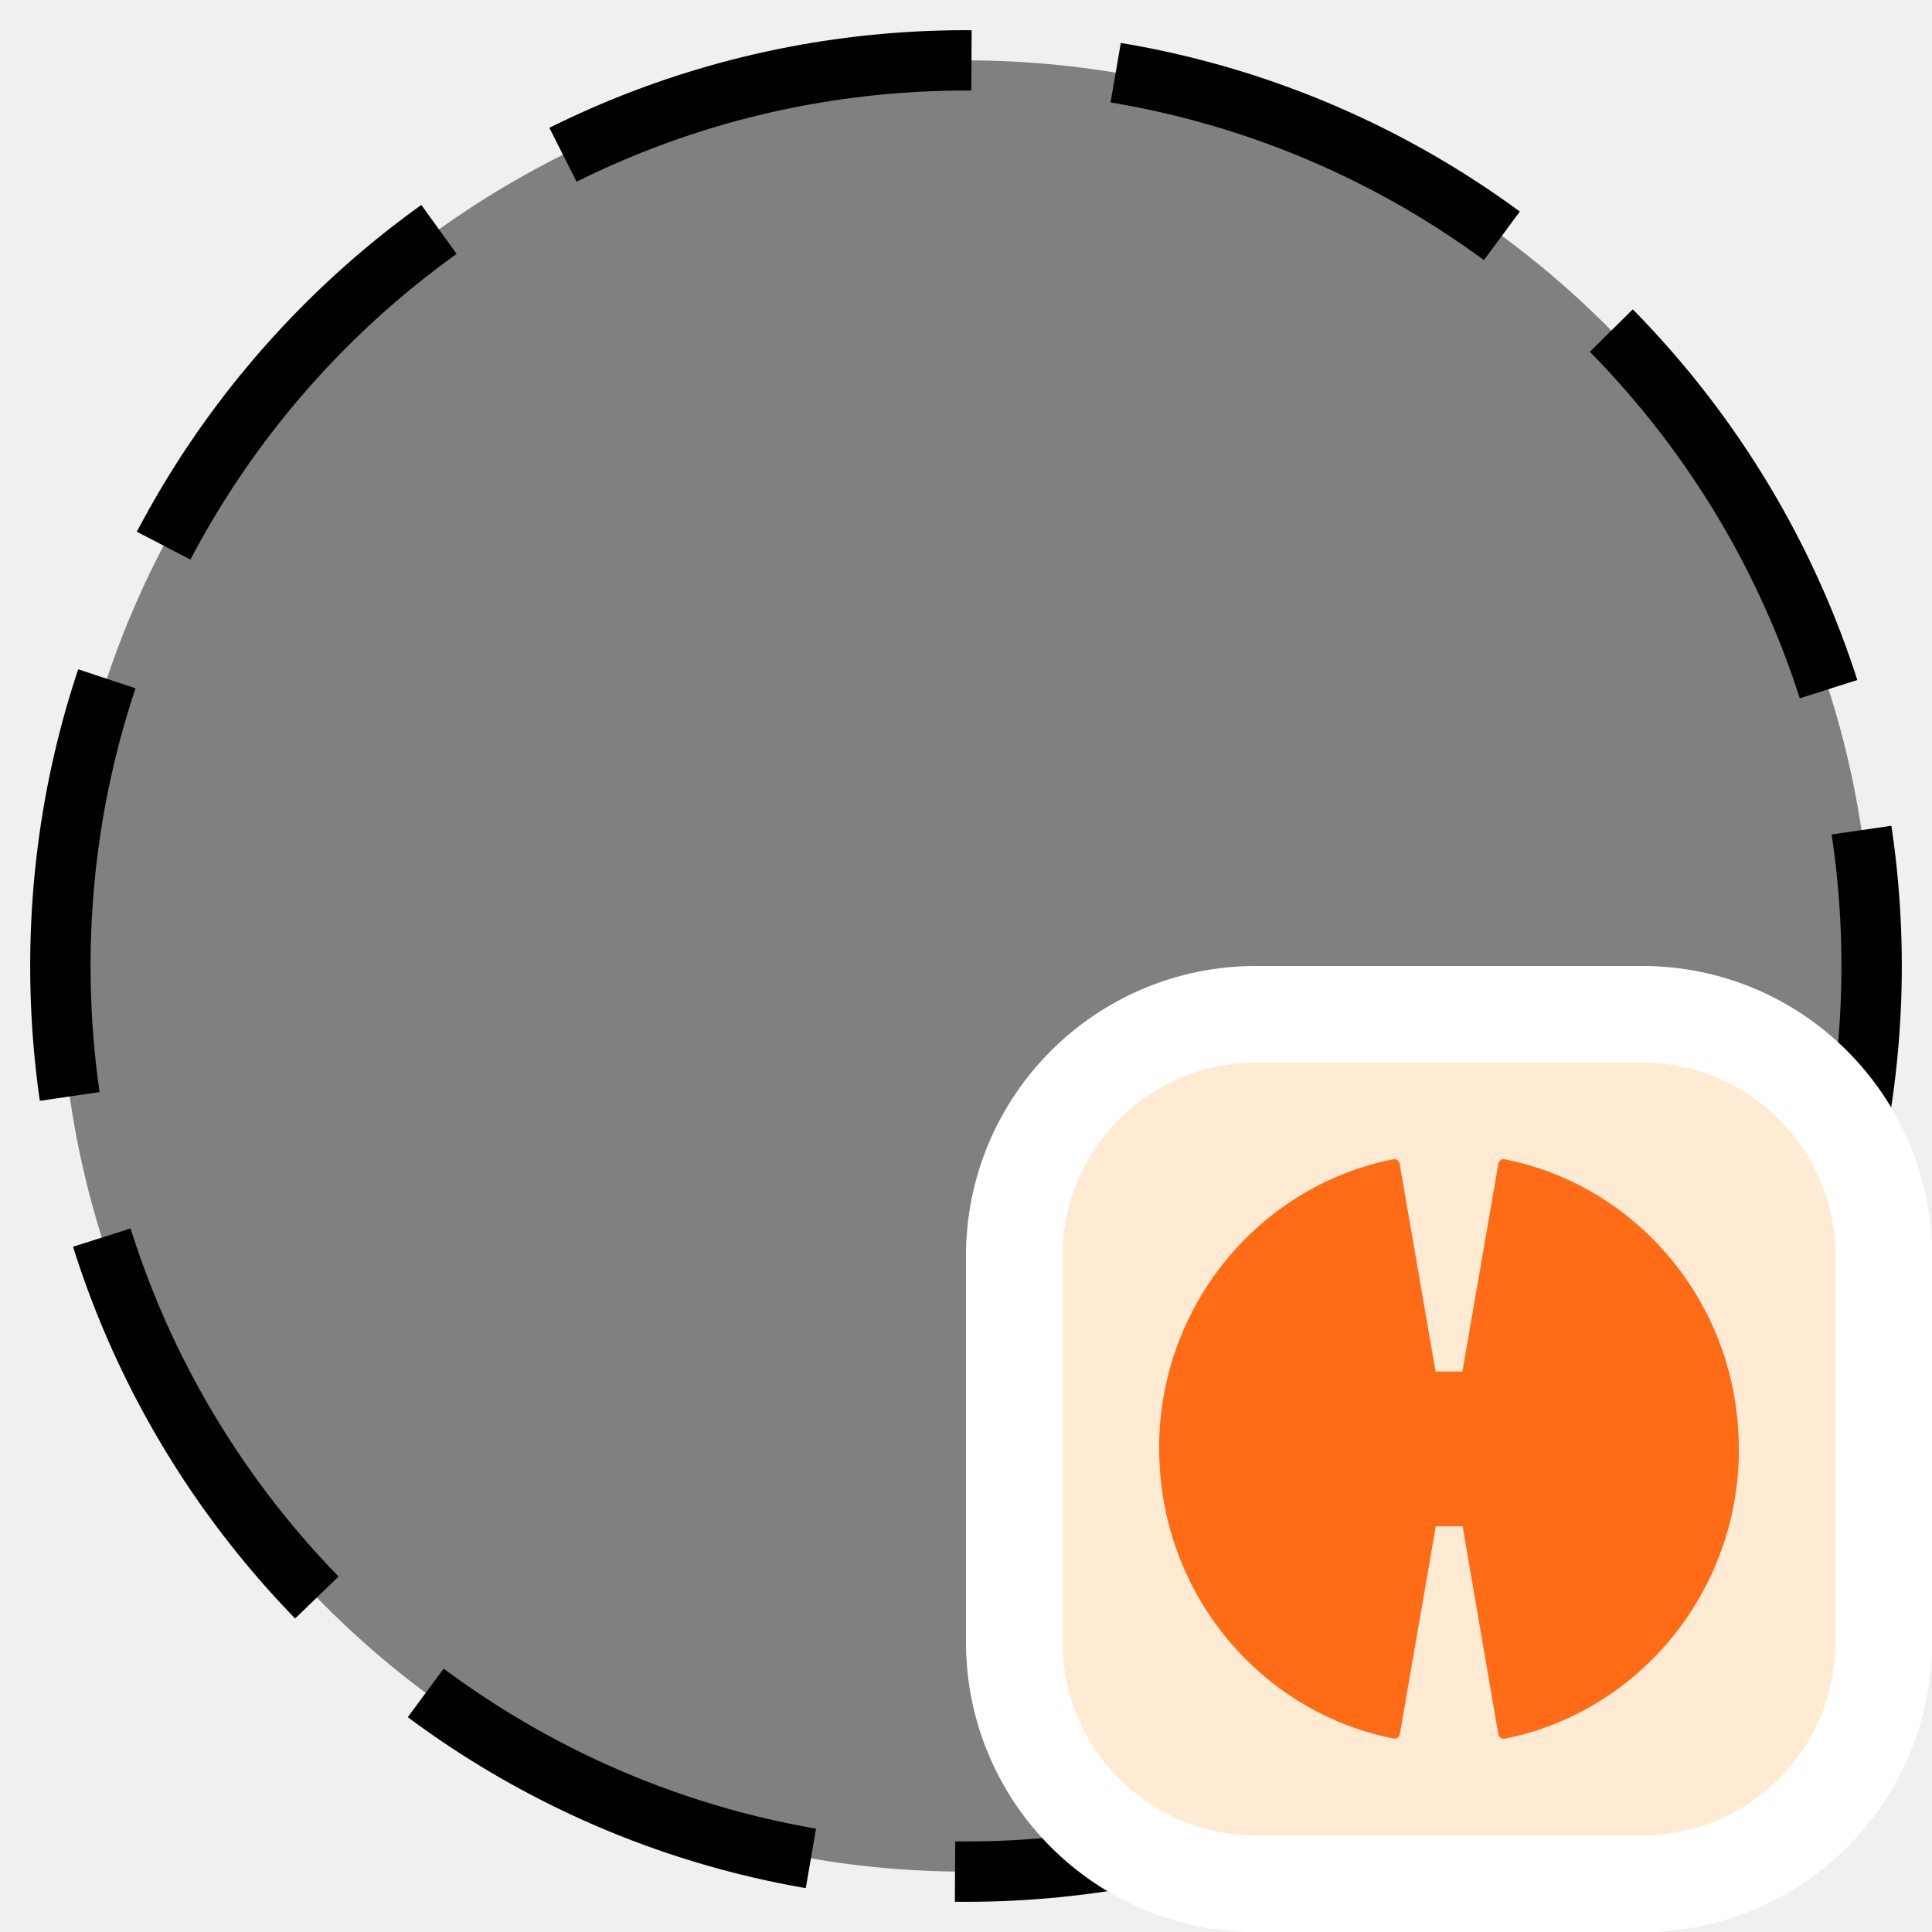
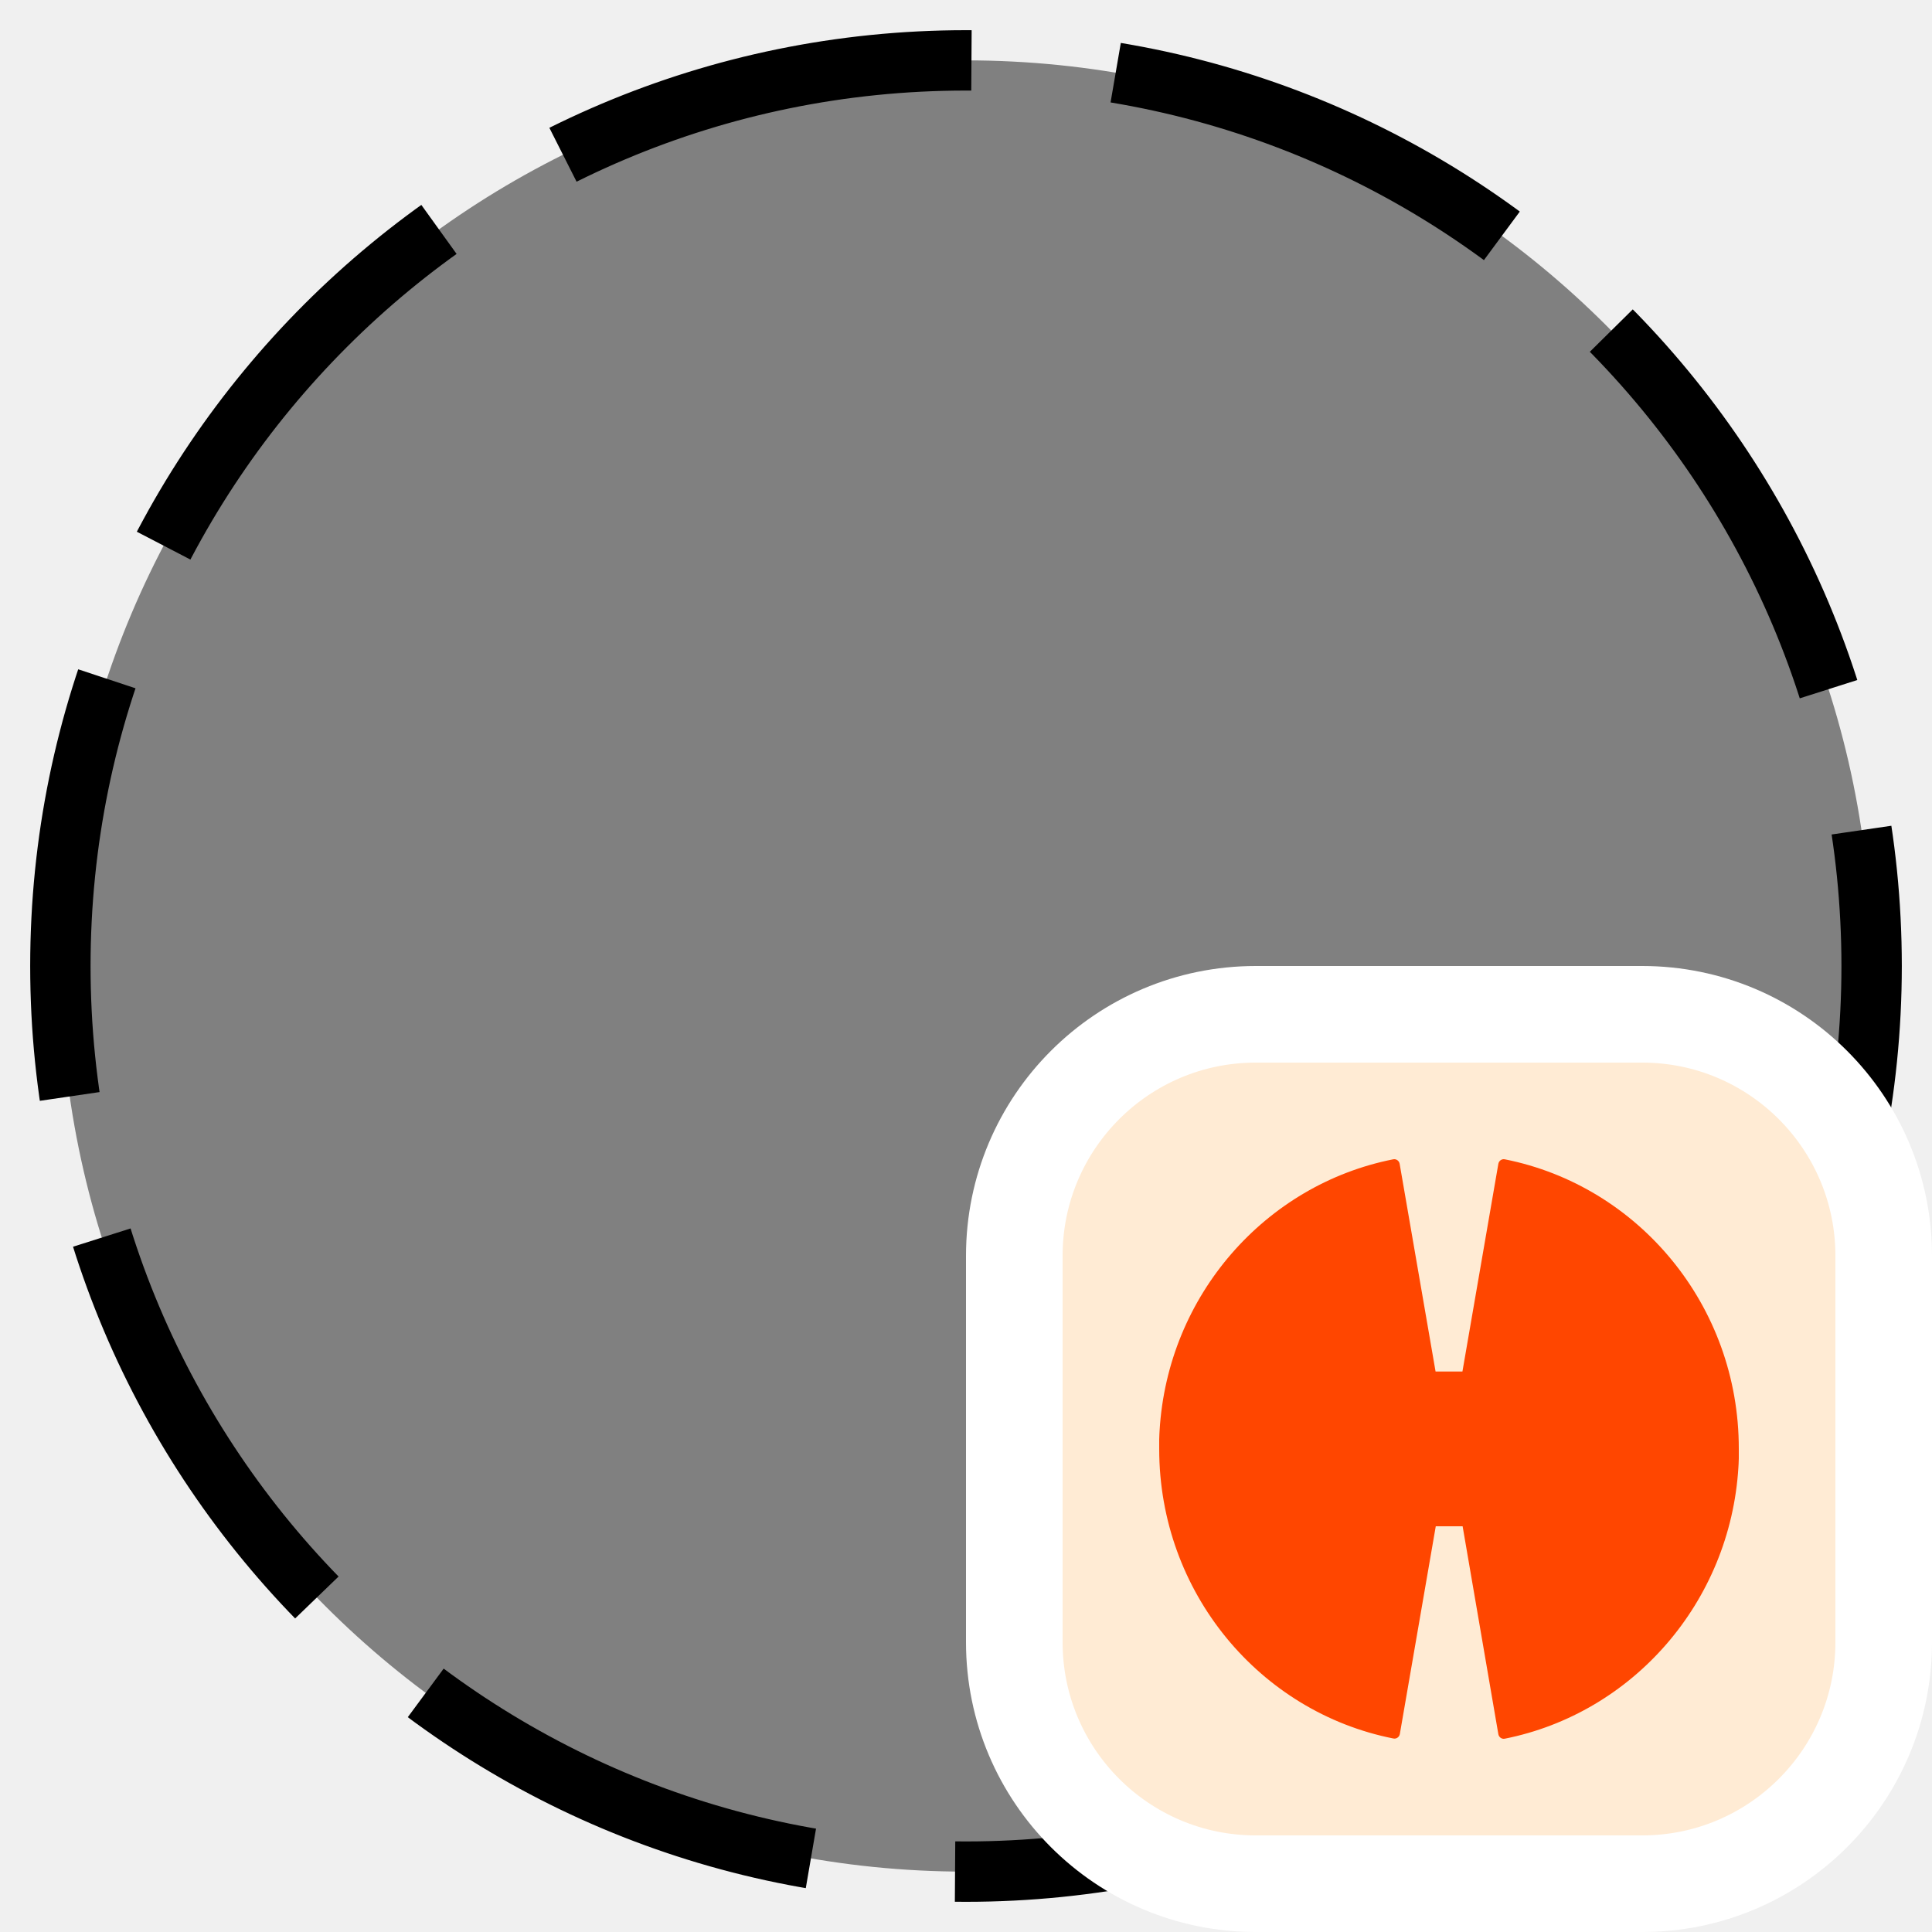
<svg xmlns="http://www.w3.org/2000/svg" width="20" height="20" viewBox="0 0 20 20" fill="none">
  <g clip-path="url(#clip0_13486_24631)">
    <path d="M10 19.375C15.178 19.375 19.375 15.178 19.375 10C19.375 4.822 15.178 0.625 10 0.625C4.822 0.625 0.625 4.822 0.625 10C0.625 15.178 4.822 19.375 10 19.375Z" fill="#808080" stroke="black" stroke-width="0.625" stroke-dasharray="4.38 1.5" />
  </g>
  <rect x="10.5" y="10.5" width="9" height="9" rx="2.5" fill="#FFEBD4" />
  <rect x="10.5" y="10.5" width="9" height="9" rx="2.5" stroke="white" />
-   <path d="M15.577 12.001C15.546 11.995 15.517 12.016 15.511 12.047L15.139 14.198H14.861L14.489 12.047C14.483 12.016 14.454 11.995 14.423 12.001C13.101 12.262 12.087 13.408 12.004 14.81C12.004 14.812 12 14.871 12 14.901C12 14.905 12 14.908 12 14.91C12 14.921 12 14.932 12 14.944C12 14.947 12 14.951 12 14.957C12 14.971 12 14.984 12 14.999C12 16.486 13.043 17.724 14.425 17.997C14.456 18.003 14.485 17.982 14.491 17.951L14.863 15.8H15.141L15.511 17.953C15.517 17.984 15.546 18.005 15.577 17.999C16.899 17.736 17.911 16.59 17.996 15.188C17.996 15.186 18 15.127 18 15.097C18 15.093 18 15.09 18 15.088C18 15.077 18 15.066 18 15.055C18 15.051 18 15.047 18 15.042C18 15.027 18 15.014 18 14.999C18.002 13.512 16.959 12.275 15.577 12.001Z" fill="#FF6C15" />
+   <path d="M15.577 12.001C15.546 11.995 15.517 12.016 15.511 12.047L15.139 14.198H14.861L14.489 12.047C14.483 12.016 14.454 11.995 14.423 12.001C13.101 12.262 12.087 13.408 12.004 14.81C12.004 14.812 12 14.871 12 14.901C12 14.905 12 14.908 12 14.91C12 14.921 12 14.932 12 14.944C12 14.947 12 14.951 12 14.957C12 14.971 12 14.984 12 14.999C12 16.486 13.043 17.724 14.425 17.997C14.456 18.003 14.485 17.982 14.491 17.951L14.863 15.8H15.141L15.511 17.953C15.517 17.984 15.546 18.005 15.577 17.999C16.899 17.736 17.911 16.59 17.996 15.188C17.996 15.186 18 15.127 18 15.097C18 15.093 18 15.09 18 15.088C18 15.077 18 15.066 18 15.055C18 15.051 18 15.047 18 15.042C18 15.027 18 15.014 18 14.999C18.002 13.512 16.959 12.275 15.577 12.001Z" fill="#FF4600" />
  <defs>
    <clipPath id="clip0_13486_24631">
      <rect width="20" height="20" fill="white" />
    </clipPath>
  </defs>
</svg>
